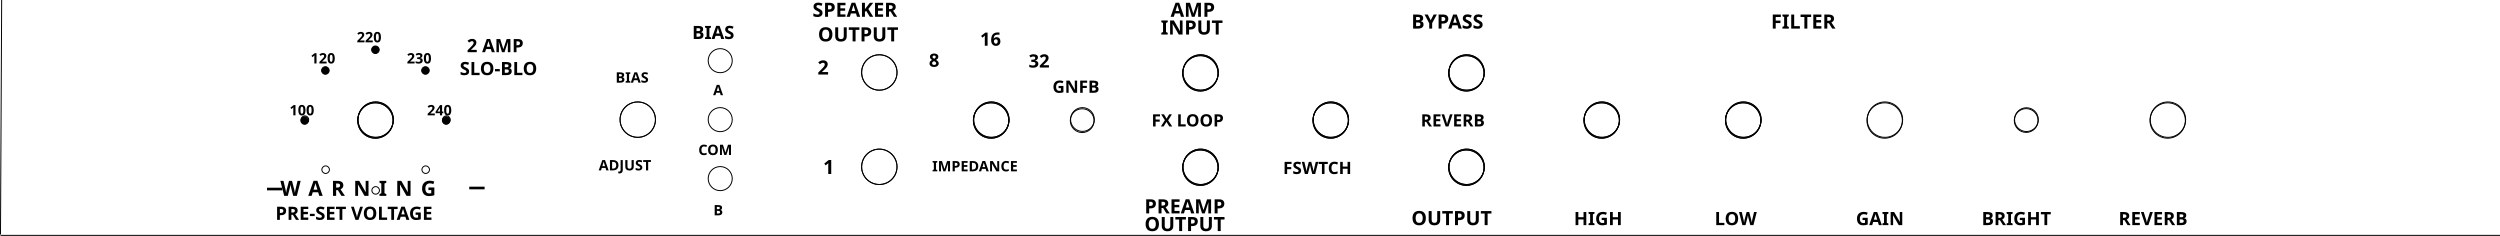
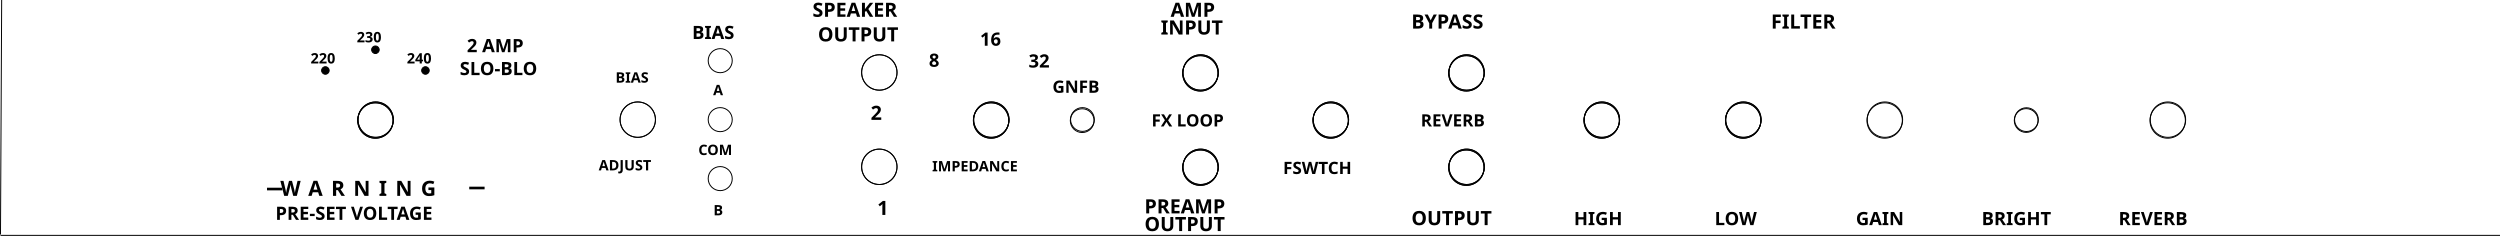
<svg xmlns="http://www.w3.org/2000/svg" xmlns:xlink="http://www.w3.org/1999/xlink" width="26.5in" height="2.5in" viewBox="0 0 673.1 63.5" version="1.1" id="svg8">
  <defs id="defs2">
    <marker style="overflow:visible" refY="0.0" refX="0.0" orient="auto" id="DistanceX">
      <path id="path817" style="stroke:#000000; stroke-width:0.5" d="M 3,-3 L -3,3 M 0,-5 L  0,5" />
    </marker>
    <pattern y="0" x="0" width="8" patternUnits="userSpaceOnUse" id="Hatch" height="8">
      <path id="path820" stroke-width="0.25" stroke="#000000" linecap="square" d="M8 4 l-4,4" />
      <path id="path822" stroke-width="0.25" stroke="#000000" linecap="square" d="M6 2 l-4,4" />
      <path id="path824" stroke-width="0.25" stroke="#000000" linecap="square" d="M4 0 l-4,4" />
    </pattern>
    <symbol id="*Model_Space" />
    <symbol id="*Paper_Space" />
    <symbol id="*Paper_Space0" />
    <symbol id="power_switches">
      <path id="path830" style="stroke:#000000;fill:none" d="M 1048.915,891.336 1054.598,891.336" />
      <path id="path832" style="stroke:#000000;fill:none" d="M 1048.915,887.496 A 23.52,23.52 -0 1 0 1054.598,887.496" />
      <path id="path834" style="stroke:#000000;fill:none" d="M 1054.598,891.336 1054.598,887.496" />
      <path id="path836" style="stroke:#000000;fill:none" d="M 1048.915,887.496 1048.915,891.336" />
      <path id="path838" style="stroke:#000000;fill:none" d="M 952.915,891.336 958.598,891.336" />
      <path id="path840" style="stroke:#000000;fill:none" d="M 952.915,887.496 A 23.52,23.52 -0 1 0 958.598,887.496" />
      <path id="path842" style="stroke:#000000;fill:none" d="M 958.598,891.336 958.598,887.496" />
      <path id="path844" style="stroke:#000000;fill:none" d="M 952.915,887.496 952.915,891.336" />
    </symbol>
    <marker style="overflow:visible" refY="0.0" refX="0.0" orient="auto" id="DistanceX-8">
      <path id="path989" style="stroke:#000000; stroke-width:0.5" d="M 3,-3 L -3,3 M 0,-5 L  0,5" />
    </marker>
    <pattern y="0" x="0" width="8" patternUnits="userSpaceOnUse" id="Hatch-2" height="8">
      <path id="path992" stroke-width="0.25" stroke="#000000" linecap="square" d="M8 4 l-4,4" />
      <path id="path994" stroke-width="0.25" stroke="#000000" linecap="square" d="M6 2 l-4,4" />
      <path id="path996" stroke-width="0.25" stroke="#000000" linecap="square" d="M4 0 l-4,4" />
    </pattern>
    <symbol id="*Model_Space-3" />
    <symbol id="*Paper_Space-7" />
    <symbol id="*Paper_Space0-7" />
    <symbol id="power_switches-4">
      <path id="path1002" style="stroke:#000000;fill:none" d="M 1048.915,891.336 1054.598,891.336" />
      <path id="path1004" style="stroke:#000000;fill:none" d="M 1048.915,887.496 A 23.52,23.52 -0 1 0 1054.598,887.496" />
      <path id="path1006" style="stroke:#000000;fill:none" d="M 1054.598,891.336 1054.598,887.496" />
      <path id="path1008" style="stroke:#000000;fill:none" d="M 1048.915,887.496 1048.915,891.336" />
      <path id="path1010" style="stroke:#000000;fill:none" d="M 952.915,891.336 958.598,891.336" />
      <path id="path1012" style="stroke:#000000;fill:none" d="M 952.915,887.496 A 23.52,23.52 -0 1 0 958.598,887.496" />
      <path id="path1014" style="stroke:#000000;fill:none" d="M 958.598,891.336 958.598,887.496" />
      <path id="path1016" style="stroke:#000000;fill:none" d="M 952.915,887.496 952.915,891.336" />
    </symbol>
    <marker style="overflow:visible" refY="0.0" refX="0.0" orient="auto" id="DistanceX-5">
      <path id="path1167" style="stroke:#000000; stroke-width:0.5" d="M 3,-3 L -3,3 M 0,-5 L  0,5" />
    </marker>
    <pattern y="0" x="0" width="8" patternUnits="userSpaceOnUse" id="Hatch-25" height="8">
      <path id="path1170" stroke-width="0.25" stroke="#000000" linecap="square" d="M8 4 l-4,4" />
      <path id="path1172" stroke-width="0.25" stroke="#000000" linecap="square" d="M6 2 l-4,4" />
      <path id="path1174" stroke-width="0.25" stroke="#000000" linecap="square" d="M4 0 l-4,4" />
    </pattern>
    <symbol id="*Model_Space-9" />
    <symbol id="*Paper_Space-9" />
    <symbol id="*Paper_Space0-0" />
    <symbol id="power_switches-2">
      <path id="path1180" style="stroke:#000000;fill:none" d="M 1048.915,891.336 1054.598,891.336" />
      <path id="path1182" style="stroke:#000000;fill:none" d="M 1048.915,887.496 A 23.52,23.52 -0 1 0 1054.598,887.496" />
      <path id="path1184" style="stroke:#000000;fill:none" d="M 1054.598,891.336 1054.598,887.496" />
      <path id="path1186" style="stroke:#000000;fill:none" d="M 1048.915,887.496 1048.915,891.336" />
      <path id="path1188" style="stroke:#000000;fill:none" d="M 952.915,891.336 958.598,891.336" />
      <path id="path1190" style="stroke:#000000;fill:none" d="M 952.915,887.496 A 23.52,23.52 -0 1 0 958.598,887.496" />
      <path id="path1192" style="stroke:#000000;fill:none" d="M 958.598,891.336 958.598,887.496" />
      <path id="path1194" style="stroke:#000000;fill:none" d="M 952.915,887.496 952.915,891.336" />
    </symbol>
    <marker style="overflow:visible" refY="0.0" refX="0.0" orient="auto" id="DistanceX-9">
      <path id="path5054" style="stroke:#000000; stroke-width:0.5" d="M 3,-3 L -3,3 M 0,-5 L  0,5" />
    </marker>
    <pattern y="0" x="0" width="8" patternUnits="userSpaceOnUse" id="Hatch-8" height="8">
      <path id="path5057" stroke-width="0.25" stroke="#000000" linecap="square" d="M8 4 l-4,4" />
      <path id="path5059" stroke-width="0.25" stroke="#000000" linecap="square" d="M6 2 l-4,4" />
      <path id="path5061" stroke-width="0.25" stroke="#000000" linecap="square" d="M4 0 l-4,4" />
    </pattern>
    <symbol id="*Model_Space-97" />
    <symbol id="*Paper_Space-8" />
    <symbol id="*Paper_Space0-8" />
    <symbol id="power_switches-6">
      <path id="path5067" style="stroke:#000000;fill:none" d="M 1048.915,891.336 1054.598,891.336" />
      <path id="path5069" style="stroke:#000000;fill:none" d="M 1048.915,887.496 A 23.52,23.52 -0 1 0 1054.598,887.496" />
      <path id="path5071" style="stroke:#000000;fill:none" d="M 1054.598,891.336 1054.598,887.496" />
      <path id="path5073" style="stroke:#000000;fill:none" d="M 1048.915,887.496 1048.915,891.336" />
      <path id="path5075" style="stroke:#000000;fill:none" d="M 952.915,891.336 958.598,891.336" />
      <path id="path5077" style="stroke:#000000;fill:none" d="M 952.915,887.496 A 23.52,23.52 -0 1 0 958.598,887.496" />
      <path id="path5079" style="stroke:#000000;fill:none" d="M 958.598,891.336 958.598,887.496" />
      <path id="path5081" style="stroke:#000000;fill:none" d="M 952.915,887.496 952.915,891.336" />
    </symbol>
    <marker style="overflow:visible" refY="0.0" refX="0.0" orient="auto" id="DistanceX-6">
      <path id="path5244" style="stroke:#000000; stroke-width:0.5" d="M 3,-3 L -3,3 M 0,-5 L  0,5" />
    </marker>
    <pattern y="0" x="0" width="8" patternUnits="userSpaceOnUse" id="Hatch-4" height="8">
      <path id="path5247" stroke-width="0.25" stroke="#000000" linecap="square" d="M8 4 l-4,4" />
      <path id="path5249" stroke-width="0.25" stroke="#000000" linecap="square" d="M6 2 l-4,4" />
      <path id="path5251" stroke-width="0.25" stroke="#000000" linecap="square" d="M4 0 l-4,4" />
    </pattern>
    <symbol id="*Model_Space-8" />
    <symbol id="*Paper_Space-2" />
    <symbol id="*Paper_Space0-07" />
    <symbol id="IEC">
      <path id="path5257" style="stroke:#000000;fill:none" d="M 1090.72,1889.083 A 6.24,6.24 -0 1 0 1078.24,1889.083 6.24,6.24 -0 1 0 1090.72,1889.083 z" />
      <path id="path5259" style="stroke:#000000;fill:none" d="M 1061.819,1851.583 957.141,1851.583" />
      <path id="path5261" style="stroke:#000000;fill:none" d="M 1061.819,1926.583 957.141,1926.583" />
      <path id="path5263" style="stroke:#000000;fill:none" d="M 957.141,1851.583 957.141,1926.583" />
      <path id="path5265" style="stroke:#000000;fill:none" d="M 940.72,1889.083 A 6.24,6.24 -0 1 0 928.24,1889.083 6.24,6.24 -0 1 0 940.72,1889.083 z" />
      <path id="path5267" style="stroke:#000000;fill:none" d="M 1061.819,1851.583 1061.819,1926.583" />
    </symbol>
    <symbol id="fuse">
      <path id="path5270" style="stroke:#000000;fill:none" d="M 1293.342,1876.575 1293.342,1901.59" />
      <path id="path5272" style="stroke:#000000;fill:none" d="M 1336.542,1876.575 1336.542,1901.59" />
      <path id="path5274" style="stroke:#000000;fill:none" d="M 1336.542,1876.575 A 24.96,24.96 -0 0 0 1293.342,1876.575" />
      <path id="path5276" style="stroke:#000000;fill:none" d="M 1293.342,1901.59 A 24.96,24.96 -0 0 0 1336.542,1901.59" />
    </symbol>
    <clipPath clipPathUnits="userSpaceOnUse" id="clipPath4497">
      <path d="m 0,0 7115,0 0,11518 L 0,11518 0,0" id="path4499" />
    </clipPath>
    <clipPath clipPathUnits="userSpaceOnUse" id="clipPath4713">
      <path d="m 0,0 7115,0 0,11518 L 0,11518 0,0" id="path4715" />
    </clipPath>
    <clipPath clipPathUnits="userSpaceOnUse" id="clipPath4428">
      <path d="m 0,0 7197,0 0,11518 L 0,11518 0,0" id="path4430" />
    </clipPath>
    <clipPath clipPathUnits="userSpaceOnUse" id="clipPath4608">
      <path d="m 0,0 7197,0 0,11518 L 0,11518 0,0" id="path4610" />
    </clipPath>
    <marker style="overflow:visible" refY="0.0" refX="0.0" orient="auto" id="DistanceX-2">
      <path id="path1064" style="stroke:#000000; stroke-width:0.5" d="M 3,-3 L -3,3 M 0,-5 L  0,5" />
    </marker>
    <pattern y="0" x="0" width="8" patternUnits="userSpaceOnUse" id="Hatch-47" height="8">
      <path id="path1067" stroke-width="0.25" stroke="#000000" linecap="square" d="M8 4 l-4,4" />
      <path id="path1069" stroke-width="0.25" stroke="#000000" linecap="square" d="M6 2 l-4,4" />
      <path id="path1071" stroke-width="0.25" stroke="#000000" linecap="square" d="M4 0 l-4,4" />
    </pattern>
    <symbol id="*Model_Space-5" />
    <symbol id="*Paper_Space-6" />
    <symbol id="*Paper_Space0-88" />
    <symbol id="IEC-4">
      <path id="path1077" style="stroke:#000000;fill:none" d="M 1090.72,1889.083 A 6.24,6.24 -0 1 0 1078.24,1889.083 6.24,6.24 -0 1 0 1090.72,1889.083 z" />
      <path id="path1079" style="stroke:#000000;fill:none" d="M 1061.819,1851.583 957.141,1851.583" />
      <path id="path1081" style="stroke:#000000;fill:none" d="M 1061.819,1926.583 957.141,1926.583" />
      <path id="path1083" style="stroke:#000000;fill:none" d="M 957.141,1851.583 957.141,1926.583" />
      <path id="path1085" style="stroke:#000000;fill:none" d="M 940.72,1889.083 A 6.24,6.24 -0 1 0 928.24,1889.083 6.24,6.24 -0 1 0 940.72,1889.083 z" />
      <path id="path1087" style="stroke:#000000;fill:none" d="M 1061.819,1851.583 1061.819,1926.583" />
    </symbol>
    <symbol id="fuse-9">
      <path id="path1090" style="stroke:#000000;fill:none" d="M 1293.342,1876.575 1293.342,1901.59" />
      <path id="path1092" style="stroke:#000000;fill:none" d="M 1336.542,1876.575 1336.542,1901.59" />
      <path id="path1094" style="stroke:#000000;fill:none" d="M 1336.542,1876.575 A 24.96,24.96 -0 0 0 1293.342,1876.575" />
      <path id="path1096" style="stroke:#000000;fill:none" d="M 1293.342,1901.59 A 24.96,24.96 -0 0 0 1336.542,1901.59" />
    </symbol>
    <symbol id="31">
      <use id="use1099" xlink:href="#fuse-9" transform="translate(-129.7253, -1100.601)" />
    </symbol>
    <marker style="overflow:visible" refY="0.0" refX="0.0" orient="auto" id="DistanceX-0">
      <path id="path1255" style="stroke:#000000; stroke-width:0.5" d="M 3,-3 L -3,3 M 0,-5 L  0,5" />
    </marker>
    <pattern y="0" x="0" width="8" patternUnits="userSpaceOnUse" id="Hatch-7" height="8">
      <path id="path1258" stroke-width="0.25" stroke="#000000" linecap="square" d="M8 4 l-4,4" />
      <path id="path1260" stroke-width="0.25" stroke="#000000" linecap="square" d="M6 2 l-4,4" />
      <path id="path1262" stroke-width="0.25" stroke="#000000" linecap="square" d="M4 0 l-4,4" />
    </pattern>
    <symbol id="*Model_Space-7" />
    <symbol id="*Paper_Space-22" />
    <symbol id="*Paper_Space0-079" />
    <symbol id="IEC-49">
      <path id="path1268" style="stroke:#000000;fill:none" d="M 1090.72,1889.083 A 6.24,6.24 -0 1 0 1078.24,1889.083 6.24,6.24 -0 1 0 1090.72,1889.083 z" />
      <path id="path1270" style="stroke:#000000;fill:none" d="M 1061.819,1851.583 957.141,1851.583" />
      <path id="path1272" style="stroke:#000000;fill:none" d="M 1061.819,1926.583 957.141,1926.583" />
      <path id="path1274" style="stroke:#000000;fill:none" d="M 957.141,1851.583 957.141,1926.583" />
      <path id="path1276" style="stroke:#000000;fill:none" d="M 940.72,1889.083 A 6.24,6.24 -0 1 0 928.24,1889.083 6.24,6.24 -0 1 0 940.72,1889.083 z" />
      <path id="path1278" style="stroke:#000000;fill:none" d="M 1061.819,1851.583 1061.819,1926.583" />
    </symbol>
    <symbol id="fuse-1">
      <path id="path1281" style="stroke:#000000;fill:none" d="M 1293.342,1876.575 1293.342,1901.59" />
      <path id="path1283" style="stroke:#000000;fill:none" d="M 1336.542,1876.575 1336.542,1901.59" />
      <path id="path1285" style="stroke:#000000;fill:none" d="M 1336.542,1876.575 A 24.96,24.96 -0 0 0 1293.342,1876.575" />
      <path id="path1287" style="stroke:#000000;fill:none" d="M 1293.342,1901.59 A 24.96,24.96 -0 0 0 1336.542,1901.59" />
    </symbol>
    <symbol id="31-9">
      <use id="use1290" xlink:href="#fuse-1" transform="translate(-129.7253, -1100.601)" />
    </symbol>
  </defs>
  <g id="layer3">
    <g id="g1373" transform="matrix(0.2645833,0,0,0.2645833,-174.263,229.2327)">
      <path id="path1297" style="fill:none;stroke:#000000" d="m 2306.734,-744.644 a 18,18 0 1 0 -36,0 18,18 0 1 0 36,0 z" />
      <path id="path1299" style="fill:none;stroke:#000000" d="m 2306.734,-744.644 a 18,18 0 1 0 -36,0 18,18 0 1 0 36,0 z" />
      <path id="path1301" style="fill:none;stroke:#000000" d="m 2882.734,-744.644 a 18,18 0 1 0 -36,0 18,18 0 1 0 36,0 z" />
      <path id="path1303" style="fill:none;stroke:#000000" d="m 2594.734,-744.644 a 18,18 0 1 0 -36,0 18,18 0 1 0 36,0 z" />
      <path id="path1305" style="fill:none;stroke:#000000" d="m 2169.091,-696.644 a 18,18 0 1 0 -36,0 18,18 0 1 0 36,0 z" />
      <path id="path1307" style="fill:none;stroke:#000000" d="m 2169.091,-792.644 a 18,18 0 1 0 -36,0 18,18 0 1 0 36,0 z" />
      <path id="path1309" style="fill:none;stroke:#000000" d="m 2169.091,-792.644 a 18,18 0 1 0 -36,0 18,18 0 1 0 36,0 z" />
      <path id="path1311" style="fill:none;stroke:#000000" d="m 2169.091,-696.644 a 18,18 0 1 0 -36,0 18,18 0 1 0 36,0 z" />
      <path id="path1313" style="fill:none;stroke:#000000" d="m 1685.435,-744.644 a 18,18 0 1 0 -36,0 18,18 0 1 0 36,0 z" />
      <path id="path1315" style="fill:none;stroke:#000000" d="m 1685.435,-744.644 a 18,18 0 1 0 -36,0 18,18 0 1 0 36,0 z" />
      <path id="path1317" style="fill:none;stroke:#000000" d="m 1058.915,-744.644 a 18,18 0 1 0 -36,0 18,18 0 1 0 36,0 z" />
      <path id="path1319" style="fill:none;stroke:#000000" d="m 1058.915,-744.644 a 18,18 0 1 0 -36,0 18,18 0 1 0 36,0 z" />
      <path id="path1321" style="fill:none;stroke:#000000" d="m 2450.734,-744.644 a 18,18 0 1 0 -36,0 18,18 0 1 0 36,0 z" />
      <path id="path1323" style="fill:none;stroke:#000000" d="m 2450.734,-744.644 a 18,18 0 1 0 -36,0 18,18 0 1 0 36,0 z" />
      <path id="path1325" style="fill:none;stroke:#000000" d="m 1772.23,-744.784 a 12.096,12.096 0 1 0 -24.192,0 12.096,12.096 0 1 0 24.192,0 z" />
-       <path id="path1327" style="fill:none;stroke:#000000" d="m 972.755,-744.644 a 3.84,3.84 0 1 0 -7.68,0 3.84,3.84 0 1 0 7.68,0 z" />
-       <path id="path1329" style="fill:none;stroke:#000000" d="m 1116.755,-744.644 a 3.84,3.84 0 1 0 -7.68,0 3.84,3.84 0 1 0 7.68,0 z" />
-       <path id="path1331" style="fill:none;stroke:#000000" d="m 993.843,-693.732 a 3.84,3.84 0 1 0 -7.68,0 3.84,3.84 0 1 0 7.68,0 z" />
-       <path id="path1333" style="fill:none;stroke:#000000" d="m 1044.755,-672.644 a 3.84,3.84 0 1 0 -7.68,0 3.84,3.84 0 1 0 7.68,0 z" />
-       <path id="path1335" style="fill:none;stroke:#000000" d="m 1095.666,-693.732 a 3.84,3.84 0 1 0 -7.68,0 3.84,3.84 0 1 0 7.68,0 z" />
      <path id="path1337" style="fill:none;stroke:#000000" d="m 1403.766,-804.644 a 12.24,12.24 0 1 0 -24.48,0 12.24,12.24 0 1 0 24.48,0 z" />
      <path id="path1339" style="fill:none;stroke:#000000" d="m 1403.766,-744.644 a 12.24,12.24 0 1 0 -24.48,0 12.24,12.24 0 1 0 24.48,0 z" />
      <path id="path1341" style="fill:none;stroke:#000000" d="m 1403.766,-684.644 a 12.24,12.24 0 1 0 -24.48,0 12.24,12.24 0 1 0 24.48,0 z" />
      <path id="path1343" style="fill:none;stroke:#000000" d="m 1325.617,-744.644 a 18,18 0 1 0 -36,0 18,18 0 1 0 36,0 z" />
      <path id="path1345" style="fill:none;stroke:#000000" d="m 1325.617,-744.644 a 18,18 0 1 0 -36,0 18,18 0 1 0 36,0 z" />
      <use id="use1347" xlink:href="#IEC-49" transform="translate(-151.3253,-1100.601)" x="0" y="0" width="100%" height="100%" />
      <path id="path1349" style="fill:none;stroke:#000000" d="m 2030.966,-744.644 a 18,18 0 1 0 -36,0 18,18 0 1 0 36,0 z" />
      <path id="path1351" style="fill:none;stroke:#000000" d="m 2030.966,-744.644 a 18,18 0 1 0 -36,0 18,18 0 1 0 36,0 z" />
      <path id="path1353" style="fill:none;stroke:#000000" d="m 1898.397,-696.644 a 18,18 0 1 0 -36,0 18,18 0 1 0 36,0 z" />
      <path id="path1355" style="fill:none;stroke:#000000" d="m 1898.397,-792.644 a 18,18 0 1 0 -36,0 18,18 0 1 0 36,0 z" />
      <path id="path1357" style="fill:none;stroke:#000000" d="m 1898.397,-792.644 a 18,18 0 1 0 -36,0 18,18 0 1 0 36,0 z" />
      <path id="path1359" style="fill:none;stroke:#000000" d="m 1898.397,-696.644 a 18,18 0 1 0 -36,0 18,18 0 1 0 36,0 z" />
      <path id="path1361" style="fill:none;stroke:#000000" d="m 2732.83,-744.644 a 12.096,12.096 0 1 0 -24.192,0 12.096,12.096 0 1 0 24.192,0 z" />
      <path id="path1363" style="fill:none;stroke:#000000" d="m 1571.435,-696.644 a 18,18 0 1 0 -36,0 18,18 0 1 0 36,0 z" />
      <path id="path1365" style="fill:none;stroke:#000000" d="m 1571.435,-792.644 a 18,18 0 1 0 -36,0 18,18 0 1 0 36,0 z" />
      <path id="path1367" style="fill:none;stroke:#000000" d="m 1571.435,-792.644 a 18,18 0 1 0 -36,0 18,18 0 1 0 36,0 z" />
      <path id="path1369" style="fill:none;stroke:#000000" d="m 1571.435,-696.644 a 18,18 0 1 0 -36,0 18,18 0 1 0 36,0 z" />
      <use id="use1371" xlink:href="#31-9" x="0" y="0" width="100%" height="100%" />
    </g>
  </g>
  <g id="layer1" transform="translate(0,-233.5)">
    <g id="g5365" transform="matrix(0.2645833,0,0,0.2645833,-174.4931,459.9245)">
      <path id="path5281" style="fill:none;stroke:#000000" d="M 660.001,-616.278 H 3205.035" />
      <path id="path5283" style="fill:none;stroke:#000000" d="m 3204.914,-856.278 -2543.705,0.003" />
      <path id="path5285" style="fill:none;stroke:#000000" d="m 2307.338,-733.143 a 18,18 0 1 1 -36,0 18,18 0 1 1 36,0 z" />
      <path id="path5287" style="fill:none;stroke:#000000" d="m 2307.338,-733.143 a 18,18 0 1 1 -36,0 18,18 0 1 1 36,0 z" />
      <path id="path5289" style="fill:none;stroke:#000000" d="m 2883.338,-733.143 a 18,18 0 1 1 -36,0 18,18 0 1 1 36,0 z" />
      <path id="path5291" style="fill:none;stroke:#000000" d="m 2595.338,-733.143 a 18,18 0 1 1 -36,0 18,18 0 1 1 36,0 z" />
      <path id="path5293" style="fill:none;stroke:#000000" d="m 2169.694,-781.143 a 18,18 0 1 1 -36,0 18,18 0 1 1 36,0 z" />
      <path id="path5295" style="fill:none;stroke:#000000" d="m 2169.694,-685.143 a 18,18 0 1 1 -36,0 18,18 0 1 1 36,0 z" />
      <path id="path5297" style="fill:none;stroke:#000000" d="m 2169.694,-685.143 a 18,18 0 1 1 -36,0 18,18 0 1 1 36,0 z" />
      <path id="path5299" style="fill:none;stroke:#000000" d="m 2169.694,-781.143 a 18,18 0 1 1 -36,0 18,18 0 1 1 36,0 z" />
      <path id="path5301" style="fill:none;stroke:#000000" d="m 1686.038,-733.143 a 18,18 0 1 1 -36,0 18,18 0 1 1 36,0 z" />
      <path id="path5303" style="fill:none;stroke:#000000" d="m 1686.038,-733.143 a 18,18 0 1 1 -36,0 18,18 0 1 1 36,0 z" />
      <path id="path5313" style="fill:none;stroke:#000000" d="m 1059.518,-733.143 a 18,18 0 1 1 -36,0 18,18 0 1 1 36,0 z" />
      <path id="path5315" style="fill:none;stroke:#000000" d="m 1059.518,-733.143 a 18,18 0 1 1 -36,0 18,18 0 1 1 36,0 z" />
      <path id="path5317" style="fill:none;stroke:#000000" d="m 2451.338,-733.143 a 18,18 0 1 1 -36,0 18,18 0 1 1 36,0 z" />
      <path id="path5319" style="fill:none;stroke:#000000" d="m 2451.338,-733.143 a 18,18 0 1 1 -36,0 18,18 0 1 1 36,0 z" />
      <path id="path5321" style="fill:none;stroke:#000000" d="m 1772.834,-733.003 a 12.096,12.096 0 1 1 -24.192,0 12.096,12.096 0 1 1 24.192,0 z" />
      <path id="path5323" style="fill:none;stroke:#000000" d="m 3205.035,-616.278 v -240" />
      <path id="path5325" style="fill:none;stroke:#000000" d="m 660.001,-617.145 1.207,-239.997" />
-       <path id="path5327" style="fill:#000000;fill-opacity:1;stroke:#000000" d="m 973.358,-733.143 a 3.84,3.84 0 1 1 -7.68,0 3.84,3.84 0 1 1 7.68,0 z" />
-       <path id="path5329" style="fill:#000000;fill-opacity:1;stroke:#000000" d="m 1117.358,-733.143 a 3.84,3.84 0 1 1 -7.68,0 3.84,3.84 0 1 1 7.68,0 z" />
      <path id="path5331" style="fill:#000000;fill-opacity:1;stroke:#000000" d="m 994.446,-784.055 a 3.84,3.84 0 1 1 -7.68,0 3.84,3.84 0 1 1 7.68,0 z" />
      <path id="path5333" style="fill:#000000;fill-opacity:1;stroke:#000000" d="m 1045.358,-805.143 a 3.84,3.84 0 1 1 -7.68,0 3.84,3.84 0 1 1 7.68,0 z" />
      <path id="path5335" style="fill:#000000;fill-opacity:1;stroke:#000000" d="m 1096.27,-784.055 a 3.84,3.84 0 1 1 -7.68,0 3.84,3.84 0 1 1 7.68,0 z" />
      <use id="use5347" xlink:href="#IEC" transform="matrix(1,0,0,-1,-150.7218,1155.939)" x="0" y="0" width="100%" height="100%" />
      <use id="use5349" xlink:href="#fuse" transform="matrix(1,0,0,-1,-129.1218,1155.939)" x="0" y="0" width="100%" height="100%" />
      <path id="path5351" style="fill:none;stroke:#000000" d="m 2031.57,-733.143 a 18,18 0 1 1 -36,0 18,18 0 1 1 36,0 z" />
      <path id="path5353" style="fill:none;stroke:#000000" d="m 2031.57,-733.143 a 18,18 0 1 1 -36,0 18,18 0 1 1 36,0 z" />
      <path id="path5355" style="fill:none;stroke:#000000" d="m 1899,-781.143 a 18,18 0 1 1 -36,0 18,18 0 1 1 36,0 z" />
      <path id="path5357" style="fill:none;stroke:#000000" d="m 1899,-685.143 a 18,18 0 1 1 -36,0 18,18 0 1 1 36,0 z" />
      <path id="path5359" style="fill:none;stroke:#000000" d="m 1899,-685.143 a 18,18 0 1 1 -36,0 18,18 0 1 1 36,0 z" />
      <path id="path5361" style="fill:none;stroke:#000000" d="m 1899,-781.143 a 18,18 0 1 1 -36,0 18,18 0 1 1 36,0 z" />
      <path id="path5363" style="fill:none;stroke:#000000" d="m 2733.434,-733.143 a 12.096,12.096 0 1 1 -24.192,0 12.096,12.096 0 1 1 24.192,0 z" />
      <g id="g6528" transform="matrix(1.066667,0,0,1.066667,706.479,-1076.353)">
        <g id="layer2">
          <g id="g4709" style="fill:#000000;fill-opacity:1;stroke:none" transform="matrix(0,-0.2705056,-0.2706039,0,2678.166,859.3963)">
            <g clip-path="url(#clipPath4713)" id="g4711" style="fill:#000000;fill-opacity:1;stroke:none">
              <path id="path4717" style="fill:#000000;fill-opacity:1;stroke:none;stroke-width:12;stroke-linecap:round;stroke-linejoin:round;stroke-miterlimit:10;stroke-dasharray:none;stroke-opacity:1" d="M 3177,9897 V 2002" />
              <path id="path4719" style="fill:#000000;fill-opacity:1;stroke:none;stroke-width:12;stroke-linecap:round;stroke-linejoin:round;stroke-miterlimit:10;stroke-dasharray:none;stroke-opacity:1" d="M 2465,1998 V 9893" />
              <path id="path4861" style="fill:#000000;fill-opacity:1;stroke:none;stroke-width:12;stroke-linecap:round;stroke-linejoin:round;stroke-miterlimit:10;stroke-dasharray:none;stroke-opacity:1" d="m 2640,9220 h 362" />
              <path id="path4869" style="fill:#000000;fill-opacity:1;stroke:none;stroke-width:12;stroke-linecap:round;stroke-linejoin:round;stroke-miterlimit:10;stroke-dasharray:none;stroke-opacity:1" d="m 2640,9220 v 260" />
              <path id="path5005" style="fill:#000000;fill-opacity:1;stroke:none;stroke-width:12;stroke-linecap:round;stroke-linejoin:round;stroke-miterlimit:10;stroke-dasharray:none;stroke-opacity:1" d="m 3177,9897 -712,-4" />
              <g transform="rotate(-90,4572.5,1575)" id="g5035" style="fill:#000000;fill-opacity:1;stroke:none" />
              <rect style="fill:#000000;fill-opacity:1;stroke:none;stroke-width:0.625;stroke-linecap:butt;stroke-linejoin:round;stroke-miterlimit:10;stroke-dasharray:none;stroke-opacity:1" id="rect5374" width="54.128" height="9.336" x="-8405.478" y="-1754.176" transform="matrix(0,-1,-1,0,0,0)" />
              <rect transform="matrix(0,-1,-1,0,0,0)" y="-1750.529" x="-9118.428" height="9.336" width="54.128" id="rect5376" style="fill:#000000;fill-opacity:1;stroke:none;stroke-width:0.625;stroke-linecap:butt;stroke-linejoin:round;stroke-miterlimit:10;stroke-dasharray:none;stroke-opacity:1" />
              <g transform="matrix(1.148387,0,0,1.147777,-594.3033,-1886.077)" id="g4602" style="fill:#000000;fill-opacity:1;stroke:none">
                <g id="g4604" style="fill:#000000;fill-opacity:1;stroke:none" />
              </g>
            </g>
          </g>
        </g>
        <g transform="translate(0,-859.7622)" id="layer1-0">
          <text id="text5796" y="1281.325" x="1977.041" style="font-style:normal;font-weight:normal;line-height:0%;font-family:sans-serif;letter-spacing:0px;word-spacing:0px;fill:#000000;fill-opacity:1;stroke:none;stroke-width:1px;stroke-linecap:butt;stroke-linejoin:miter;stroke-opacity:1" xml:space="preserve">
            <tspan style="font-style:normal;font-variant:normal;font-weight:600;font-stretch:normal;font-size:17.5px;line-height:1.25;font-family:Conthrax;-inkscape-font-specification:'Conthrax Semi-Bold'" y="1281.325" x="1977.041" id="tspan5798">REVERB</tspan>
          </text>
          <text id="text5872" y="1130.266" x="842.128" style="font-style:normal;font-weight:normal;line-height:0%;font-family:sans-serif;letter-spacing:0px;word-spacing:0px;fill:#000000;fill-opacity:1;stroke:none;stroke-width:1px;stroke-linecap:butt;stroke-linejoin:miter;stroke-opacity:1" xml:space="preserve">
            <tspan style="font-style:normal;font-variant:normal;font-weight:600;font-stretch:normal;font-size:17.5px;line-height:1.25;font-family:Conthrax;-inkscape-font-specification:'Conthrax Semi-Bold'" y="1130.266" x="842.128" id="tspan5874">8</tspan>
          </text>
          <text xml:space="preserve" style="font-style:normal;font-weight:normal;line-height:0%;font-family:sans-serif;letter-spacing:0px;word-spacing:0px;fill:#000000;fill-opacity:1;stroke:none;stroke-width:1px;stroke-linecap:butt;stroke-linejoin:miter;stroke-opacity:1" x="890.883" y="1110.153" id="text5876">
            <tspan id="tspan5878" x="890.883" y="1110.153" style="font-style:normal;font-variant:normal;font-weight:600;font-stretch:normal;font-size:17.5px;line-height:1.25;font-family:Conthrax;-inkscape-font-specification:'Conthrax Semi-Bold'">16</tspan>
          </text>
          <text id="text5880" y="1130.98" x="937.217" style="font-style:normal;font-weight:normal;line-height:0%;font-family:sans-serif;letter-spacing:0px;word-spacing:0px;fill:#000000;fill-opacity:1;stroke:none;stroke-width:1px;stroke-linecap:butt;stroke-linejoin:miter;stroke-opacity:1" xml:space="preserve">
            <tspan style="font-style:normal;font-variant:normal;font-weight:600;font-stretch:normal;font-size:17.5px;line-height:1.25;font-family:Conthrax;-inkscape-font-specification:'Conthrax Semi-Bold'" y="1130.98" x="937.217" id="tspan5882">32</tspan>
          </text>
          <text xml:space="preserve" style="font-style:normal;font-weight:normal;line-height:0%;font-family:sans-serif;letter-spacing:0px;word-spacing:0px;fill:#000000;fill-opacity:1;stroke:none;stroke-width:1px;stroke-linecap:butt;stroke-linejoin:miter;stroke-opacity:1" x="845.213" y="1230.004" id="text5884">
            <tspan id="tspan5886" x="845.213" y="1230.004" style="font-style:normal;font-variant:normal;font-weight:600;font-stretch:normal;font-size:13.75px;line-height:1.25;font-family:Conthrax;-inkscape-font-specification:'Conthrax Semi-Bold'">IMPEDANCE</tspan>
          </text>
          <text xml:space="preserve" style="font-style:normal;font-weight:normal;line-height:0%;font-family:sans-serif;text-align:center;letter-spacing:0px;word-spacing:0px;text-anchor:middle;fill:#000000;fill-opacity:1;stroke:none;stroke-width:1px;stroke-linecap:butt;stroke-linejoin:miter;stroke-opacity:1" x="448.693" y="1116.326" id="text5916">
            <tspan id="tspan5918" x="448.693" y="1116.326" style="font-style:normal;font-variant:normal;font-weight:600;font-stretch:normal;font-size:17.5px;line-height:1.25;font-family:Conthrax;-inkscape-font-specification:'Conthrax Semi-Bold';text-align:center;text-anchor:middle">2 AMP</tspan>
            <tspan id="tspan5920" x="448.693" y="1138.201" style="font-style:normal;font-variant:normal;font-weight:600;font-stretch:normal;font-size:17.5px;line-height:1.25;font-family:Conthrax;-inkscape-font-specification:'Conthrax Semi-Bold';text-align:center;text-anchor:middle">SLO-BLO</tspan>
          </text>
-           <text id="text5926" y="1176.591" x="232.179" style="font-style:normal;font-weight:normal;line-height:0%;font-family:sans-serif;letter-spacing:0px;word-spacing:0px;fill:#000000;fill-opacity:1;stroke:none;stroke-width:1px;stroke-linecap:butt;stroke-linejoin:miter;stroke-opacity:1" xml:space="preserve">
-             <tspan style="font-style:normal;font-variant:normal;font-weight:600;font-stretch:normal;font-size:13.75px;line-height:1.25;font-family:Conthrax;-inkscape-font-specification:'Conthrax Semi-Bold'" y="1176.591" x="232.179" id="tspan5928">100</tspan>
-           </text>
          <text xml:space="preserve" style="font-style:normal;font-weight:normal;line-height:0%;font-family:sans-serif;letter-spacing:0px;word-spacing:0px;fill:#000000;fill-opacity:1;stroke:none;stroke-width:1px;stroke-linecap:butt;stroke-linejoin:miter;stroke-opacity:1" x="252.242" y="1127.093" id="text5930">
-             <tspan id="tspan5932" x="252.242" y="1127.093" style="font-style:normal;font-variant:normal;font-weight:600;font-stretch:normal;font-size:13.75px;line-height:1.25;font-family:Conthrax;-inkscape-font-specification:'Conthrax Semi-Bold'">120</tspan>
+             <tspan id="tspan5932" x="252.242" y="1127.093" style="font-style:normal;font-variant:normal;font-weight:600;font-stretch:normal;font-size:13.75px;line-height:1.25;font-family:Conthrax;-inkscape-font-specification:'Conthrax Semi-Bold'">220</tspan>
          </text>
          <text id="text5934" y="1106.91" x="296.293" style="font-style:normal;font-weight:normal;line-height:0%;font-family:sans-serif;letter-spacing:0px;word-spacing:0px;fill:#000000;fill-opacity:1;stroke:none;stroke-width:1px;stroke-linecap:butt;stroke-linejoin:miter;stroke-opacity:1" xml:space="preserve">
-             <tspan style="font-style:normal;font-variant:normal;font-weight:600;font-stretch:normal;font-size:13.75px;line-height:1.25;font-family:Conthrax;-inkscape-font-specification:'Conthrax Semi-Bold'" y="1106.91" x="296.293" id="tspan5936">220</tspan>
+             <tspan style="font-style:normal;font-variant:normal;font-weight:600;font-stretch:normal;font-size:13.75px;line-height:1.25;font-family:Conthrax;-inkscape-font-specification:'Conthrax Semi-Bold'" y="1106.91" x="296.293" id="tspan5936">230</tspan>
          </text>
          <text xml:space="preserve" style="font-style:normal;font-weight:normal;line-height:0%;font-family:sans-serif;letter-spacing:0px;word-spacing:0px;fill:#000000;fill-opacity:1;stroke:none;stroke-width:1px;stroke-linecap:butt;stroke-linejoin:miter;stroke-opacity:1" x="344.054" y="1127.093" id="text5938">
-             <tspan id="tspan5940" x="344.054" y="1127.093" style="font-style:normal;font-variant:normal;font-weight:600;font-stretch:normal;font-size:13.75px;line-height:1.25;font-family:Conthrax;-inkscape-font-specification:'Conthrax Semi-Bold'">230</tspan>
-           </text>
-           <text id="text5942" y="1176.591" x="363.392" style="font-style:normal;font-weight:normal;line-height:0%;font-family:sans-serif;letter-spacing:0px;word-spacing:0px;fill:#000000;fill-opacity:1;stroke:none;stroke-width:1px;stroke-linecap:butt;stroke-linejoin:miter;stroke-opacity:1" xml:space="preserve">
-             <tspan style="font-style:normal;font-variant:normal;font-weight:600;font-stretch:normal;font-size:13.75px;line-height:1.25;font-family:Conthrax;-inkscape-font-specification:'Conthrax Semi-Bold'" y="1176.591" x="363.392" id="tspan5944">240</tspan>
+             <tspan id="tspan5940" x="344.054" y="1127.093" style="font-style:normal;font-variant:normal;font-weight:600;font-stretch:normal;font-size:13.75px;line-height:1.25;font-family:Conthrax;-inkscape-font-specification:'Conthrax Semi-Bold'">240</tspan>
          </text>
          <text id="text5946" y="1253.409" x="313.947" style="font-style:normal;font-weight:normal;line-height:0%;font-family:sans-serif;letter-spacing:0px;word-spacing:0px;fill:#000000;fill-opacity:1;stroke:none;stroke-width:1px;stroke-linecap:butt;stroke-linejoin:miter;stroke-opacity:1" xml:space="preserve">
            <tspan style="font-style:normal;font-variant:normal;font-weight:600;font-stretch:normal;font-size:20px;line-height:1.25;font-family:Conthrax;-inkscape-font-specification:'Conthrax Semi-Bold';text-align:center;letter-spacing:8.03px;text-anchor:middle" y="1253.409" x="317.962" id="tspan5948">WARNING</tspan>
            <tspan id="tspan5952" style="font-style:normal;font-variant:normal;font-weight:600;font-stretch:normal;font-size:17.5px;line-height:1.25;font-family:Conthrax;-inkscape-font-specification:'Conthrax Semi-Bold';text-align:center;text-anchor:middle" y="1276.277" x="313.947">PRE-SET VOLTAGE</tspan>
            <tspan id="tspan5950" style="font-style:normal;font-variant:normal;font-weight:600;font-stretch:normal;font-size:17.5px;line-height:1.25;font-family:Conthrax;-inkscape-font-specification:'Conthrax Semi-Bold';text-align:center;text-anchor:middle" y="1298.152" x="316.886"> </tspan>
          </text>
          <text id="text5370" y="1013.471" x="381.333" style="font-style:normal;font-weight:normal;line-height:0%;font-family:sans-serif;letter-spacing:0px;word-spacing:0px;fill:#000000;fill-opacity:1;stroke:none;stroke-width:1px;stroke-linecap:butt;stroke-linejoin:miter;stroke-opacity:1" xml:space="preserve">
            <tspan style="font-size:13.75px;line-height:1.25" y="1013.471" x="381.333" id="tspan5372"> </tspan>
          </text>
          <text xml:space="preserve" style="font-style:normal;font-weight:normal;line-height:0%;font-family:sans-serif;letter-spacing:0px;word-spacing:0px;fill:#000000;fill-opacity:1;stroke:none;stroke-width:1px;stroke-linecap:butt;stroke-linejoin:miter;stroke-opacity:1" x="636.262" y="1157.393" id="text5122">
            <tspan id="tspan5124" x="636.262" y="1157.393" style="font-style:normal;font-variant:normal;font-weight:600;font-stretch:normal;font-size:13.75px;line-height:1.25;font-family:Conthrax;-inkscape-font-specification:'Conthrax Semi-Bold'">A</tspan>
          </text>
          <text id="text5126" y="1214.447" x="622.166" style="font-style:normal;font-weight:normal;line-height:0%;font-family:sans-serif;letter-spacing:0px;word-spacing:0px;fill:#000000;fill-opacity:1;stroke:none;stroke-width:1px;stroke-linecap:butt;stroke-linejoin:miter;stroke-opacity:1" xml:space="preserve">
            <tspan style="font-style:normal;font-variant:normal;font-weight:600;font-stretch:normal;font-size:13.75px;line-height:1.25;font-family:Conthrax;-inkscape-font-specification:'Conthrax Semi-Bold'" y="1214.447" x="622.166" id="tspan5128">COM</tspan>
          </text>
          <text id="text5130" y="1103.761" x="616.226" style="font-style:normal;font-weight:normal;line-height:0%;font-family:sans-serif;letter-spacing:0px;word-spacing:0px;fill:#000000;fill-opacity:1;stroke:none;stroke-width:1px;stroke-linecap:butt;stroke-linejoin:miter;stroke-opacity:1" xml:space="preserve">
            <tspan style="font-style:normal;font-variant:normal;font-weight:600;font-stretch:normal;font-size:17.5px;line-height:1.25;font-family:Conthrax;-inkscape-font-specification:'Conthrax Semi-Bold'" y="1103.761" x="616.226" id="tspan5132">BIAS</tspan>
          </text>
          <text id="text5134" y="1272.005" x="636.54" style="font-style:normal;font-weight:normal;line-height:0%;font-family:sans-serif;letter-spacing:0px;word-spacing:0px;fill:#000000;fill-opacity:1;stroke:none;stroke-width:1px;stroke-linecap:butt;stroke-linejoin:miter;stroke-opacity:1" xml:space="preserve">
            <tspan style="font-style:normal;font-variant:normal;font-weight:600;font-stretch:normal;font-size:13.75px;line-height:1.25;font-family:Conthrax;-inkscape-font-specification:'Conthrax Semi-Bold'" y="1272.005" x="636.54" id="tspan5136">B</tspan>
          </text>
          <text xml:space="preserve" style="font-style:normal;font-weight:normal;line-height:0%;font-family:sans-serif;letter-spacing:0px;word-spacing:0px;fill:#000000;fill-opacity:1;stroke:none;stroke-width:1px;stroke-linecap:butt;stroke-linejoin:miter;stroke-opacity:1" x="1726.499" y="1281.325" id="text6532">
            <tspan id="tspan6530" x="1726.499" y="1281.325" style="font-style:normal;font-variant:normal;font-weight:600;font-stretch:normal;font-size:17.5px;line-height:1.25;font-family:Conthrax;-inkscape-font-specification:'Conthrax Semi-Bold'">GAIN</tspan>
          </text>
          <text id="text6536" y="1281.325" x="1591.705" style="font-style:normal;font-weight:normal;line-height:0%;font-family:sans-serif;letter-spacing:0px;word-spacing:0px;fill:#000000;fill-opacity:1;stroke:none;stroke-width:1px;stroke-linecap:butt;stroke-linejoin:miter;stroke-opacity:1" xml:space="preserve">
            <tspan style="font-style:normal;font-variant:normal;font-weight:600;font-stretch:normal;font-size:17.5px;line-height:1.25;font-family:Conthrax;-inkscape-font-specification:'Conthrax Semi-Bold'" y="1281.325" x="1591.705" id="tspan6534">LOW</tspan>
          </text>
          <text xml:space="preserve" style="font-style:normal;font-weight:normal;line-height:0%;font-family:sans-serif;letter-spacing:0px;word-spacing:0px;fill:#000000;fill-opacity:1;stroke:none;stroke-width:1px;stroke-linecap:butt;stroke-linejoin:miter;stroke-opacity:1" x="1457.477" y="1281.325" id="text6540">
            <tspan id="tspan6538" x="1457.477" y="1281.325" style="font-style:normal;font-variant:normal;font-weight:600;font-stretch:normal;font-size:17.5px;line-height:1.25;font-family:Conthrax;-inkscape-font-specification:'Conthrax Semi-Bold'">HIGH</tspan>
          </text>
          <text xml:space="preserve" style="font-style:normal;font-weight:normal;line-height:0%;font-family:sans-serif;letter-spacing:0px;word-spacing:0px;fill:#000000;fill-opacity:1;stroke:none;stroke-width:1px;stroke-linecap:butt;stroke-linejoin:miter;stroke-opacity:1" x="1846.428" y="1281.325" id="text6544">
            <tspan id="tspan6542" x="1846.428" y="1281.325" style="font-style:normal;font-variant:normal;font-weight:600;font-stretch:normal;font-size:17.5px;line-height:1.25;font-family:Conthrax;-inkscape-font-specification:'Conthrax Semi-Bold'">BRIGHT</tspan>
          </text>
          <text id="text6548" y="1281.325" x="1302.395" style="font-style:normal;font-weight:normal;line-height:0%;font-family:sans-serif;letter-spacing:0px;word-spacing:0px;fill:#000000;fill-opacity:1;stroke:none;stroke-width:1px;stroke-linecap:butt;stroke-linejoin:miter;stroke-opacity:1" xml:space="preserve">
            <tspan style="font-style:normal;font-variant:normal;font-weight:600;font-stretch:normal;font-size:18.75px;line-height:1.25;font-family:Conthrax;-inkscape-font-specification:'Conthrax, Semi-Bold';font-variant-ligatures:normal;font-variant-caps:normal;font-variant-numeric:normal;font-feature-settings:normal;text-align:start;writing-mode:lr-tb;text-anchor:start" y="1281.325" x="1302.395" id="tspan6546">OUTPUT</tspan>
          </text>
          <text xml:space="preserve" style="font-style:normal;font-weight:normal;line-height:0%;font-family:sans-serif;letter-spacing:0px;word-spacing:0px;fill:#000000;fill-opacity:1;stroke:none;stroke-width:1px;stroke-linecap:butt;stroke-linejoin:miter;stroke-opacity:1" x="1302.395" y="1093.825" id="text6554">
            <tspan id="tspan6552" x="1302.395" y="1093.825" style="font-style:normal;font-variant:normal;font-weight:600;font-stretch:normal;font-size:18.75px;line-height:1.25;font-family:Conthrax;-inkscape-font-specification:'Conthrax, Semi-Bold';font-variant-ligatures:normal;font-variant-caps:normal;font-variant-numeric:normal;font-feature-settings:normal;text-align:start;writing-mode:lr-tb;text-anchor:start">BYPASS</tspan>
          </text>
          <text xml:space="preserve" style="font-style:normal;font-weight:normal;line-height:0%;font-family:sans-serif;letter-spacing:0px;word-spacing:0px;fill:#000000;fill-opacity:1;stroke:none;stroke-width:1px;stroke-linecap:butt;stroke-linejoin:miter;stroke-opacity:1" x="1311.349" y="1187.209" id="text6558">
            <tspan id="tspan6556" x="1311.349" y="1187.209" style="font-style:normal;font-variant:normal;font-weight:600;font-stretch:normal;font-size:16.25px;line-height:1.25;font-family:Conthrax;-inkscape-font-specification:'Conthrax, Semi-Bold';font-variant-ligatures:normal;font-variant-caps:normal;font-variant-numeric:normal;font-feature-settings:normal;text-align:start;writing-mode:lr-tb;text-anchor:start">REVERB</tspan>
          </text>
          <text xml:space="preserve" style="font-style:normal;font-weight:normal;line-height:0%;font-family:sans-serif;letter-spacing:0px;word-spacing:0px;fill:#000000;fill-opacity:1;stroke:none;stroke-width:1px;stroke-linecap:butt;stroke-linejoin:miter;stroke-opacity:1" x="1047.759" y="1270.99" id="text6801">
            <tspan id="tspan6799" x="1047.759" y="1274.438" style="font-style:normal;font-variant:normal;font-weight:600;font-stretch:normal;font-size:18.75px;line-height:1.25;font-family:Conthrax;-inkscape-font-specification:'Conthrax, Semi-Bold';font-variant-ligatures:normal;font-variant-caps:normal;font-variant-numeric:normal;font-feature-settings:normal;text-align:start;writing-mode:lr-tb;text-anchor:start" />
            <tspan x="1047.759" y="1286.984" style="font-style:normal;font-variant:normal;font-weight:600;font-stretch:normal;font-size:18.75px;line-height:1.25;font-family:Conthrax;-inkscape-font-specification:'Conthrax, Semi-Bold';font-variant-ligatures:normal;font-variant-caps:normal;font-variant-numeric:normal;font-feature-settings:normal;text-align:start;writing-mode:lr-tb;text-anchor:start" id="tspan6803">OUTPUT</tspan>
          </text>
          <text id="text6809" y="1254.115" x="1047.759" style="font-style:normal;font-weight:normal;line-height:0%;font-family:sans-serif;letter-spacing:0px;word-spacing:0px;fill:#000000;fill-opacity:1;stroke:none;stroke-width:1px;stroke-linecap:butt;stroke-linejoin:miter;stroke-opacity:1" xml:space="preserve">
            <tspan style="font-style:normal;font-variant:normal;font-weight:600;font-stretch:normal;font-size:18.75px;line-height:1.25;font-family:Conthrax;-inkscape-font-specification:'Conthrax, Semi-Bold';font-variant-ligatures:normal;font-variant-caps:normal;font-variant-numeric:normal;font-feature-settings:normal;text-align:start;writing-mode:lr-tb;text-anchor:start" y="1257.563" x="1047.759" id="tspan6805" />
            <tspan id="tspan6807" style="font-style:normal;font-variant:normal;font-weight:600;font-stretch:normal;font-size:18.75px;line-height:1.25;font-family:Conthrax;-inkscape-font-specification:'Conthrax, Semi-Bold';font-variant-ligatures:normal;font-variant-caps:normal;font-variant-numeric:normal;font-feature-settings:normal;text-align:start;writing-mode:lr-tb;text-anchor:start" y="1270.109" x="1047.759">PREAMP</tspan>
          </text>
          <text id="text6815" y="1083.49" x="1063.266" style="font-style:normal;font-weight:normal;line-height:0%;font-family:sans-serif;letter-spacing:0px;word-spacing:0px;fill:#000000;fill-opacity:1;stroke:none;stroke-width:1px;stroke-linecap:butt;stroke-linejoin:miter;stroke-opacity:1" xml:space="preserve">
            <tspan style="font-style:normal;font-variant:normal;font-weight:600;font-stretch:normal;font-size:18.75px;line-height:1.25;font-family:Conthrax;-inkscape-font-specification:'Conthrax, Semi-Bold';font-variant-ligatures:normal;font-variant-caps:normal;font-variant-numeric:normal;font-feature-settings:normal;text-align:start;writing-mode:lr-tb;text-anchor:start" y="1086.938" x="1063.266" id="tspan6811" />
            <tspan id="tspan6813" style="font-style:normal;font-variant:normal;font-weight:600;font-stretch:normal;font-size:18.75px;line-height:1.25;font-family:Conthrax;-inkscape-font-specification:'Conthrax, Semi-Bold';font-variant-ligatures:normal;font-variant-caps:normal;font-variant-numeric:normal;font-feature-settings:normal;text-align:start;writing-mode:lr-tb;text-anchor:start" y="1099.484" x="1063.266">INPUT</tspan>
          </text>
          <text xml:space="preserve" style="font-style:normal;font-weight:normal;line-height:0%;font-family:sans-serif;letter-spacing:0px;word-spacing:0px;fill:#000000;fill-opacity:1;stroke:none;stroke-width:1px;stroke-linecap:butt;stroke-linejoin:miter;stroke-opacity:1" x="1072.704" y="1066.615" id="text6821">
            <tspan id="tspan6817" x="1072.704" y="1070.063" style="font-style:normal;font-variant:normal;font-weight:600;font-stretch:normal;font-size:18.75px;line-height:1.25;font-family:Conthrax;-inkscape-font-specification:'Conthrax, Semi-Bold';font-variant-ligatures:normal;font-variant-caps:normal;font-variant-numeric:normal;font-feature-settings:normal;text-align:start;writing-mode:lr-tb;text-anchor:start" />
            <tspan x="1072.704" y="1082.609" style="font-style:normal;font-variant:normal;font-weight:600;font-stretch:normal;font-size:18.75px;line-height:1.25;font-family:Conthrax;-inkscape-font-specification:'Conthrax, Semi-Bold';font-variant-ligatures:normal;font-variant-caps:normal;font-variant-numeric:normal;font-feature-settings:normal;text-align:start;writing-mode:lr-tb;text-anchor:start" id="tspan6819">AMP</tspan>
          </text>
          <text id="text6825" y="1187.209" x="1054.508" style="font-style:normal;font-weight:normal;line-height:0%;font-family:sans-serif;letter-spacing:0px;word-spacing:0px;fill:#000000;fill-opacity:1;stroke:none;stroke-width:1px;stroke-linecap:butt;stroke-linejoin:miter;stroke-opacity:1" xml:space="preserve">
            <tspan style="font-style:normal;font-variant:normal;font-weight:600;font-stretch:normal;font-size:16.25px;line-height:1.25;font-family:Conthrax;-inkscape-font-specification:'Conthrax, Semi-Bold';font-variant-ligatures:normal;font-variant-caps:normal;font-variant-numeric:normal;font-feature-settings:normal;text-align:start;writing-mode:lr-tb;text-anchor:start" y="1187.209" x="1054.508" id="tspan6823">FX LOOP</tspan>
          </text>
          <text id="text6829" y="1232.551" x="1179.999" style="font-style:normal;font-weight:normal;line-height:0%;font-family:sans-serif;letter-spacing:0px;word-spacing:0px;fill:#000000;fill-opacity:1;stroke:none;stroke-width:1px;stroke-linecap:butt;stroke-linejoin:miter;stroke-opacity:1" xml:space="preserve">
            <tspan style="font-style:normal;font-variant:normal;font-weight:600;font-stretch:normal;font-size:16.25px;line-height:1.25;font-family:Conthrax;-inkscape-font-specification:'Conthrax, Semi-Bold';font-variant-ligatures:normal;font-variant-caps:normal;font-variant-numeric:normal;font-feature-settings:normal;text-align:start;writing-mode:lr-tb;text-anchor:start" y="1232.551" x="1179.999" id="tspan6827">FSWTCH</tspan>
          </text>
          <text xml:space="preserve" style="font-style:normal;font-weight:normal;line-height:0%;font-family:sans-serif;letter-spacing:0px;word-spacing:0px;fill:#000000;fill-opacity:1;stroke:none;stroke-width:1px;stroke-linecap:butt;stroke-linejoin:miter;stroke-opacity:1" x="959.999" y="1155.076" id="text6833">
            <tspan id="tspan6831" x="959.999" y="1155.076" style="font-style:normal;font-variant:normal;font-weight:600;font-stretch:normal;font-size:16.25px;line-height:1.25;font-family:Conthrax;-inkscape-font-specification:'Conthrax, Semi-Bold';font-variant-ligatures:normal;font-variant-caps:normal;font-variant-numeric:normal;font-feature-settings:normal;text-align:start;writing-mode:lr-tb;text-anchor:start">GNFB</tspan>
          </text>
          <text xml:space="preserve" style="font-style:normal;font-weight:normal;line-height:0%;font-family:sans-serif;letter-spacing:0px;word-spacing:0px;fill:#000000;fill-opacity:1;stroke:none;stroke-width:1px;stroke-linecap:butt;stroke-linejoin:miter;stroke-opacity:1" x="791.771" y="1082.609" id="text6837">
            <tspan id="tspan6835" x="791.771" y="1082.609" style="font-style:normal;font-variant:normal;font-weight:600;font-stretch:normal;font-size:18.75px;line-height:1.25;font-family:Conthrax;-inkscape-font-specification:'Conthrax, Semi-Bold';font-variant-ligatures:normal;font-variant-caps:normal;font-variant-numeric:normal;font-feature-settings:normal;text-align:center;writing-mode:lr-tb;text-anchor:middle">SPEAKER</tspan>
            <tspan x="791.771" y="1106.046" style="font-style:normal;font-variant:normal;font-weight:600;font-stretch:normal;font-size:18.75px;line-height:1.25;font-family:Conthrax;-inkscape-font-specification:'Conthrax, Semi-Bold';font-variant-ligatures:normal;font-variant-caps:normal;font-variant-numeric:normal;font-feature-settings:normal;text-align:center;writing-mode:lr-tb;text-anchor:middle" id="tspan6839">OUTPUT</tspan>
          </text>
          <text xml:space="preserve" style="font-style:normal;font-weight:normal;line-height:0%;font-family:sans-serif;letter-spacing:0px;word-spacing:0px;fill:#000000;fill-opacity:1;stroke:none;stroke-width:1px;stroke-linecap:butt;stroke-linejoin:miter;stroke-opacity:1" x="543.131" y="1145.387" id="text6843">
            <tspan id="tspan6841" x="543.131" y="1145.387" style="font-style:normal;font-variant:normal;font-weight:600;font-stretch:normal;font-size:13.75px;line-height:1.25;font-family:Conthrax;-inkscape-font-specification:'Conthrax Semi-Bold'">BIAS</tspan>
          </text>
          <text id="text6847" y="1229.096" x="527.118" style="font-style:normal;font-weight:normal;line-height:0%;font-family:sans-serif;letter-spacing:0px;word-spacing:0px;fill:#000000;fill-opacity:1;stroke:none;stroke-width:1px;stroke-linecap:butt;stroke-linejoin:miter;stroke-opacity:1" xml:space="preserve">
            <tspan style="font-style:normal;font-variant:normal;font-weight:600;font-stretch:normal;font-size:13.75px;line-height:1.25;font-family:Conthrax;-inkscape-font-specification:'Conthrax Semi-Bold'" y="1229.096" x="527.118" id="tspan6845">ADJUST</tspan>
          </text>
-           <text xml:space="preserve" style="font-style:normal;font-weight:normal;line-height:0%;font-family:sans-serif;letter-spacing:0px;word-spacing:0px;fill:#000000;fill-opacity:1;stroke:none;stroke-width:1px;stroke-linecap:butt;stroke-linejoin:miter;stroke-opacity:1" x="741.205" y="1232.551" id="text6851">
-             <tspan id="tspan6849" x="741.205" y="1232.551" style="font-style:normal;font-variant:normal;font-weight:600;font-stretch:normal;font-size:18.75px;line-height:1.25;font-family:Conthrax;-inkscape-font-specification:'Conthrax, Semi-Bold';font-variant-ligatures:normal;font-variant-caps:normal;font-variant-numeric:normal;font-feature-settings:normal;text-align:start;writing-mode:lr-tb;text-anchor:start">1</tspan>
-           </text>
-           <text id="text6855" y="1137.681" x="735.852" style="font-style:normal;font-weight:normal;line-height:0%;font-family:sans-serif;letter-spacing:0px;word-spacing:0px;fill:#000000;fill-opacity:1;stroke:none;stroke-width:1px;stroke-linecap:butt;stroke-linejoin:miter;stroke-opacity:1" xml:space="preserve">
-             <tspan style="font-style:normal;font-variant:normal;font-weight:600;font-stretch:normal;font-size:18.75px;line-height:1.25;font-family:Conthrax;-inkscape-font-specification:'Conthrax, Semi-Bold';font-variant-ligatures:normal;font-variant-caps:normal;font-variant-numeric:normal;font-feature-settings:normal;text-align:start;writing-mode:lr-tb;text-anchor:start" y="1137.681" x="735.852" id="tspan6853">2</tspan>
+           <text xml:space="preserve" style="font-style:normal;font-weight:normal;line-height:0%;font-family:sans-serif;letter-spacing:0px;word-spacing:0px;fill:#000000;fill-opacity:1;stroke:none;stroke-width:1px;stroke-linecap:butt;stroke-linejoin:miter;stroke-opacity:1" x="792.826" y="1271.615" id="text6851">
+             <tspan id="tspan6849" x="792.826" y="1271.615" style="font-style:normal;font-variant:normal;font-weight:600;font-stretch:normal;font-size:18.75px;line-height:1.25;font-family:Conthrax;-inkscape-font-specification:'Conthrax, Semi-Bold';font-variant-ligatures:normal;font-variant-caps:normal;font-variant-numeric:normal;font-feature-settings:normal;text-align:start;writing-mode:lr-tb;text-anchor:start">1</tspan>
+           </text>
+           <text id="text6855" y="1180.931" x="786.557" style="font-style:normal;font-weight:normal;line-height:0%;font-family:sans-serif;letter-spacing:0px;word-spacing:0px;fill:#000000;fill-opacity:1;stroke:none;stroke-width:1px;stroke-linecap:butt;stroke-linejoin:miter;stroke-opacity:1" xml:space="preserve">
+             <tspan style="font-style:normal;font-variant:normal;font-weight:600;font-stretch:normal;font-size:18.75px;line-height:1.25;font-family:Conthrax;-inkscape-font-specification:'Conthrax, Semi-Bold';font-variant-ligatures:normal;font-variant-caps:normal;font-variant-numeric:normal;font-feature-settings:normal;text-align:start;writing-mode:lr-tb;text-anchor:start" y="1180.931" x="786.557" id="tspan6853">2</tspan>
          </text>
          <text id="text6859" y="1093.825" x="1645.507" style="font-style:normal;font-weight:normal;line-height:0%;font-family:sans-serif;letter-spacing:0px;word-spacing:0px;fill:#000000;fill-opacity:1;stroke:none;stroke-width:1px;stroke-linecap:butt;stroke-linejoin:miter;stroke-opacity:1" xml:space="preserve">
            <tspan style="font-style:normal;font-variant:normal;font-weight:600;font-stretch:normal;font-size:18.75px;line-height:1.25;font-family:Conthrax;-inkscape-font-specification:'Conthrax, Semi-Bold';font-variant-ligatures:normal;font-variant-caps:normal;font-variant-numeric:normal;font-feature-settings:normal;text-align:start;writing-mode:lr-tb;text-anchor:start" y="1093.825" x="1645.507" id="tspan6857">FILTER</tspan>
          </text>
        </g>
      </g>
    </g>
  </g>
</svg>
